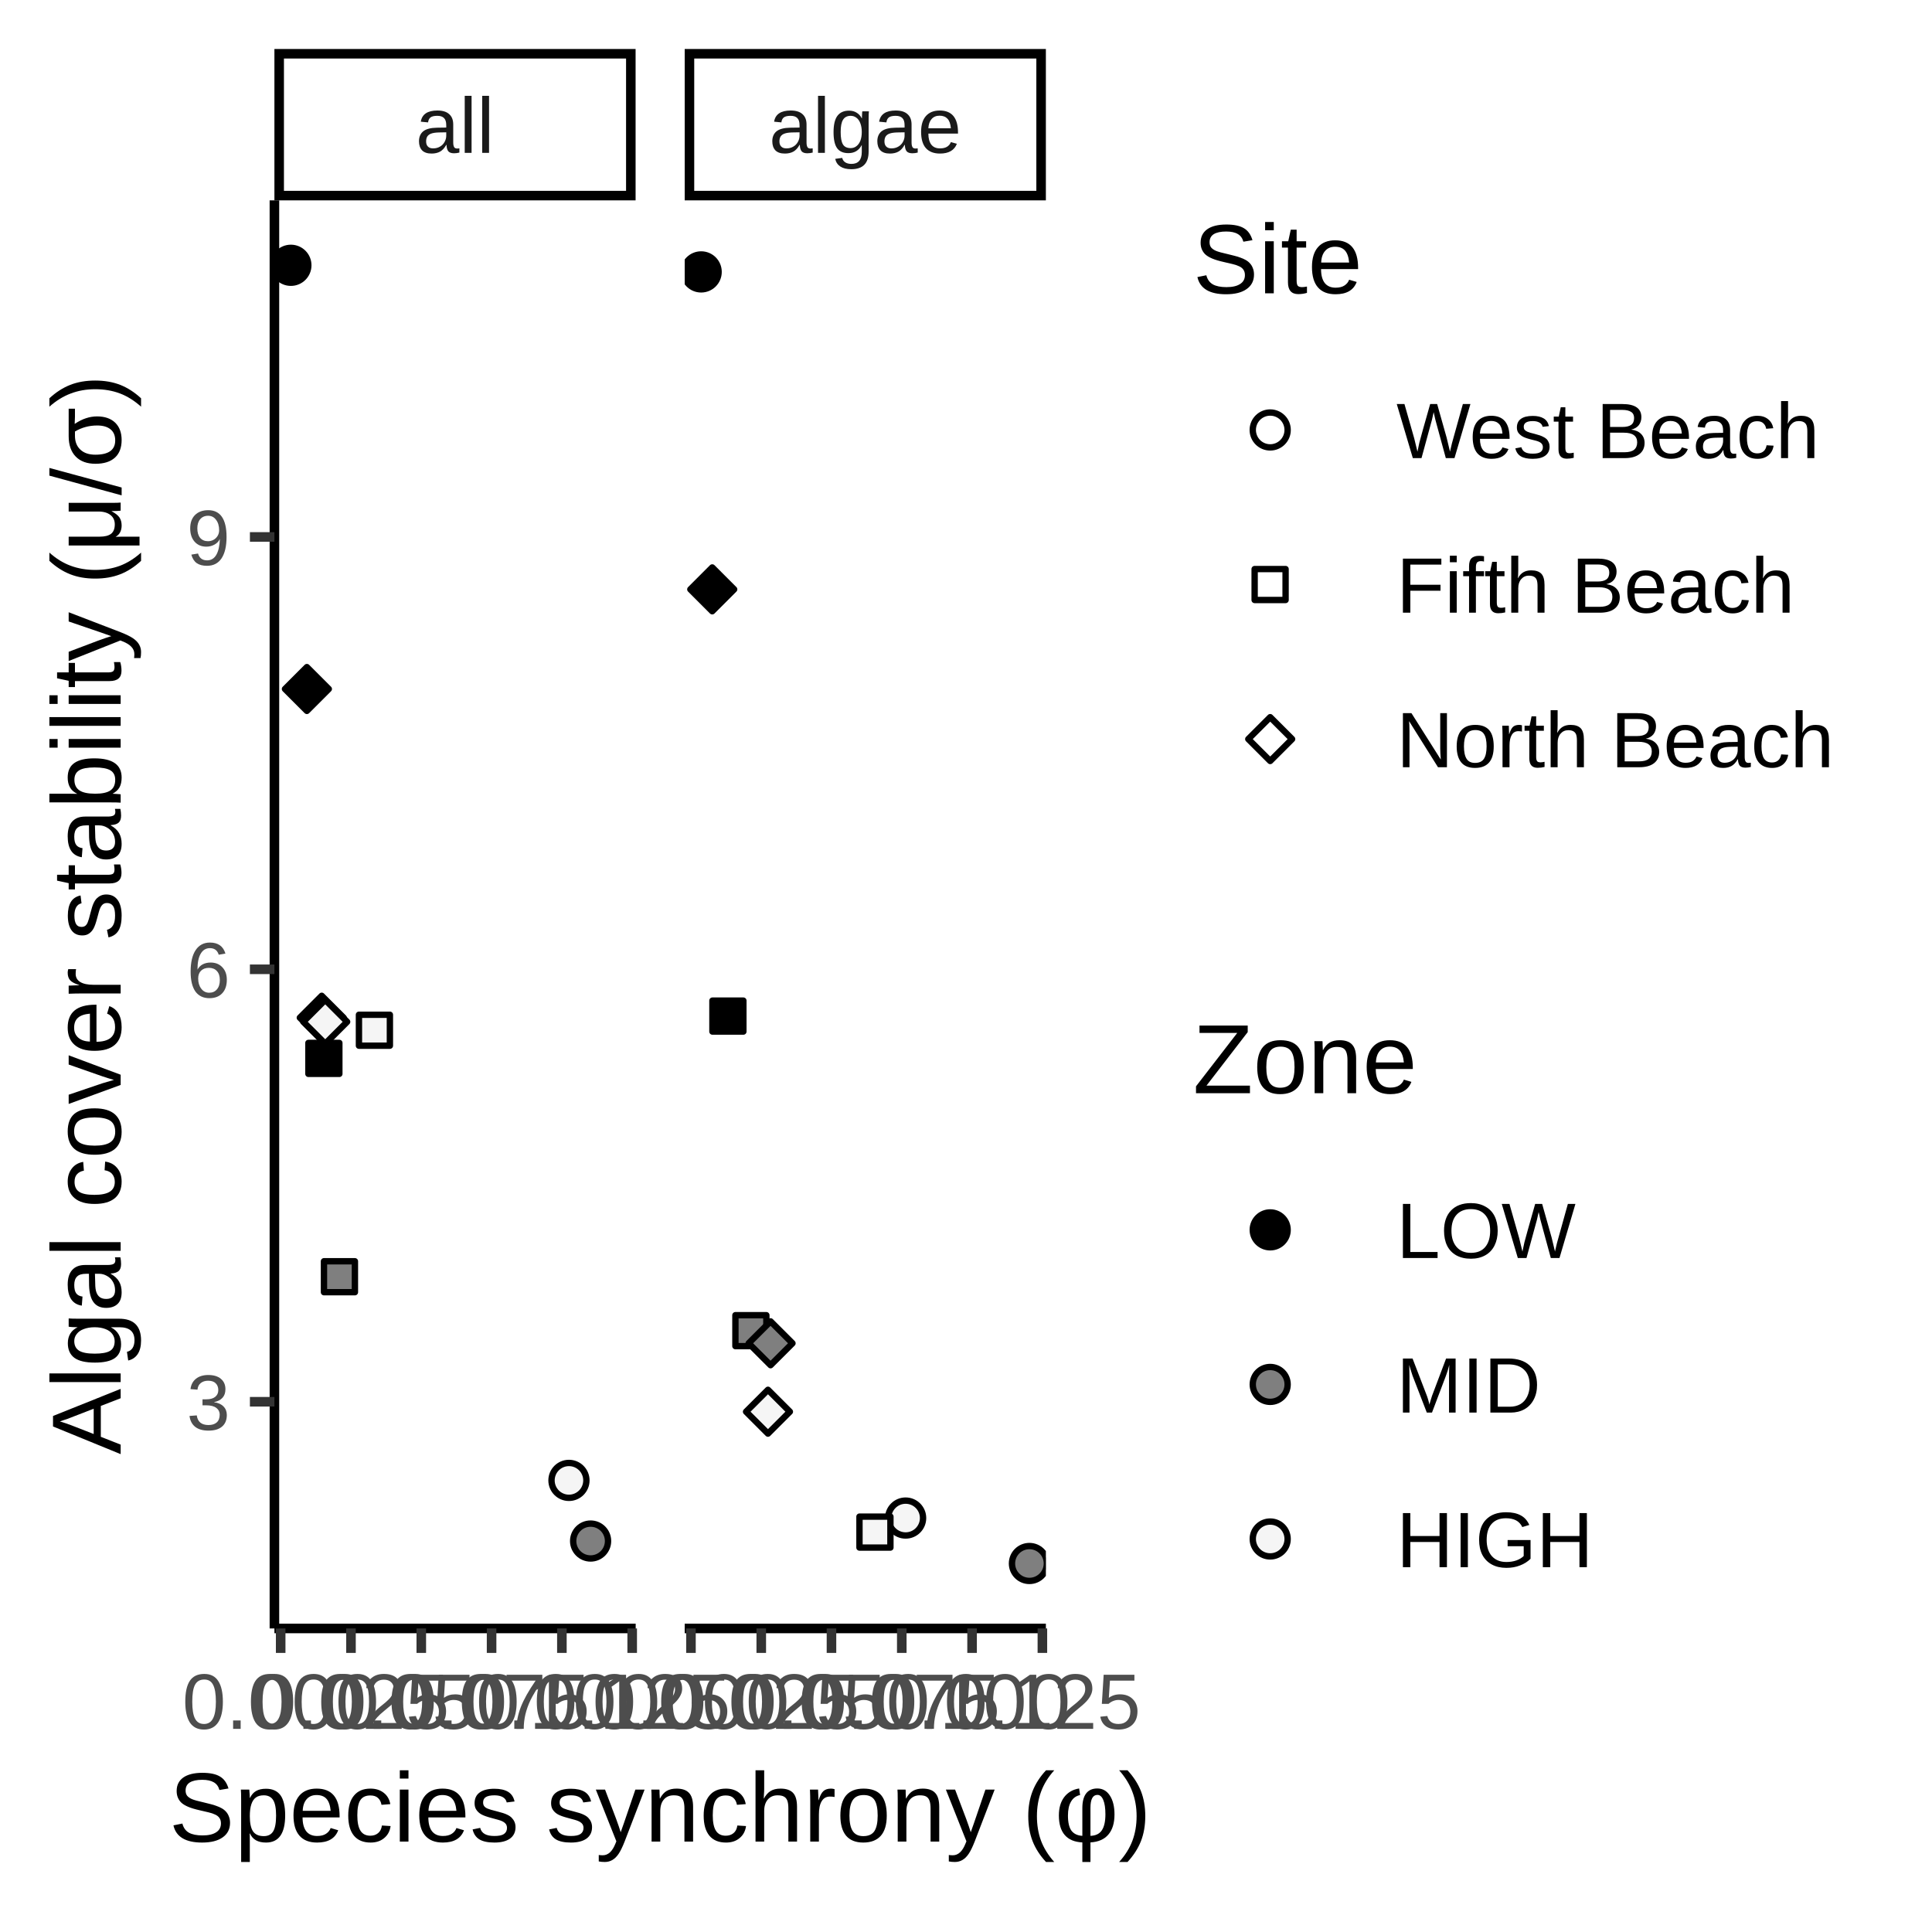
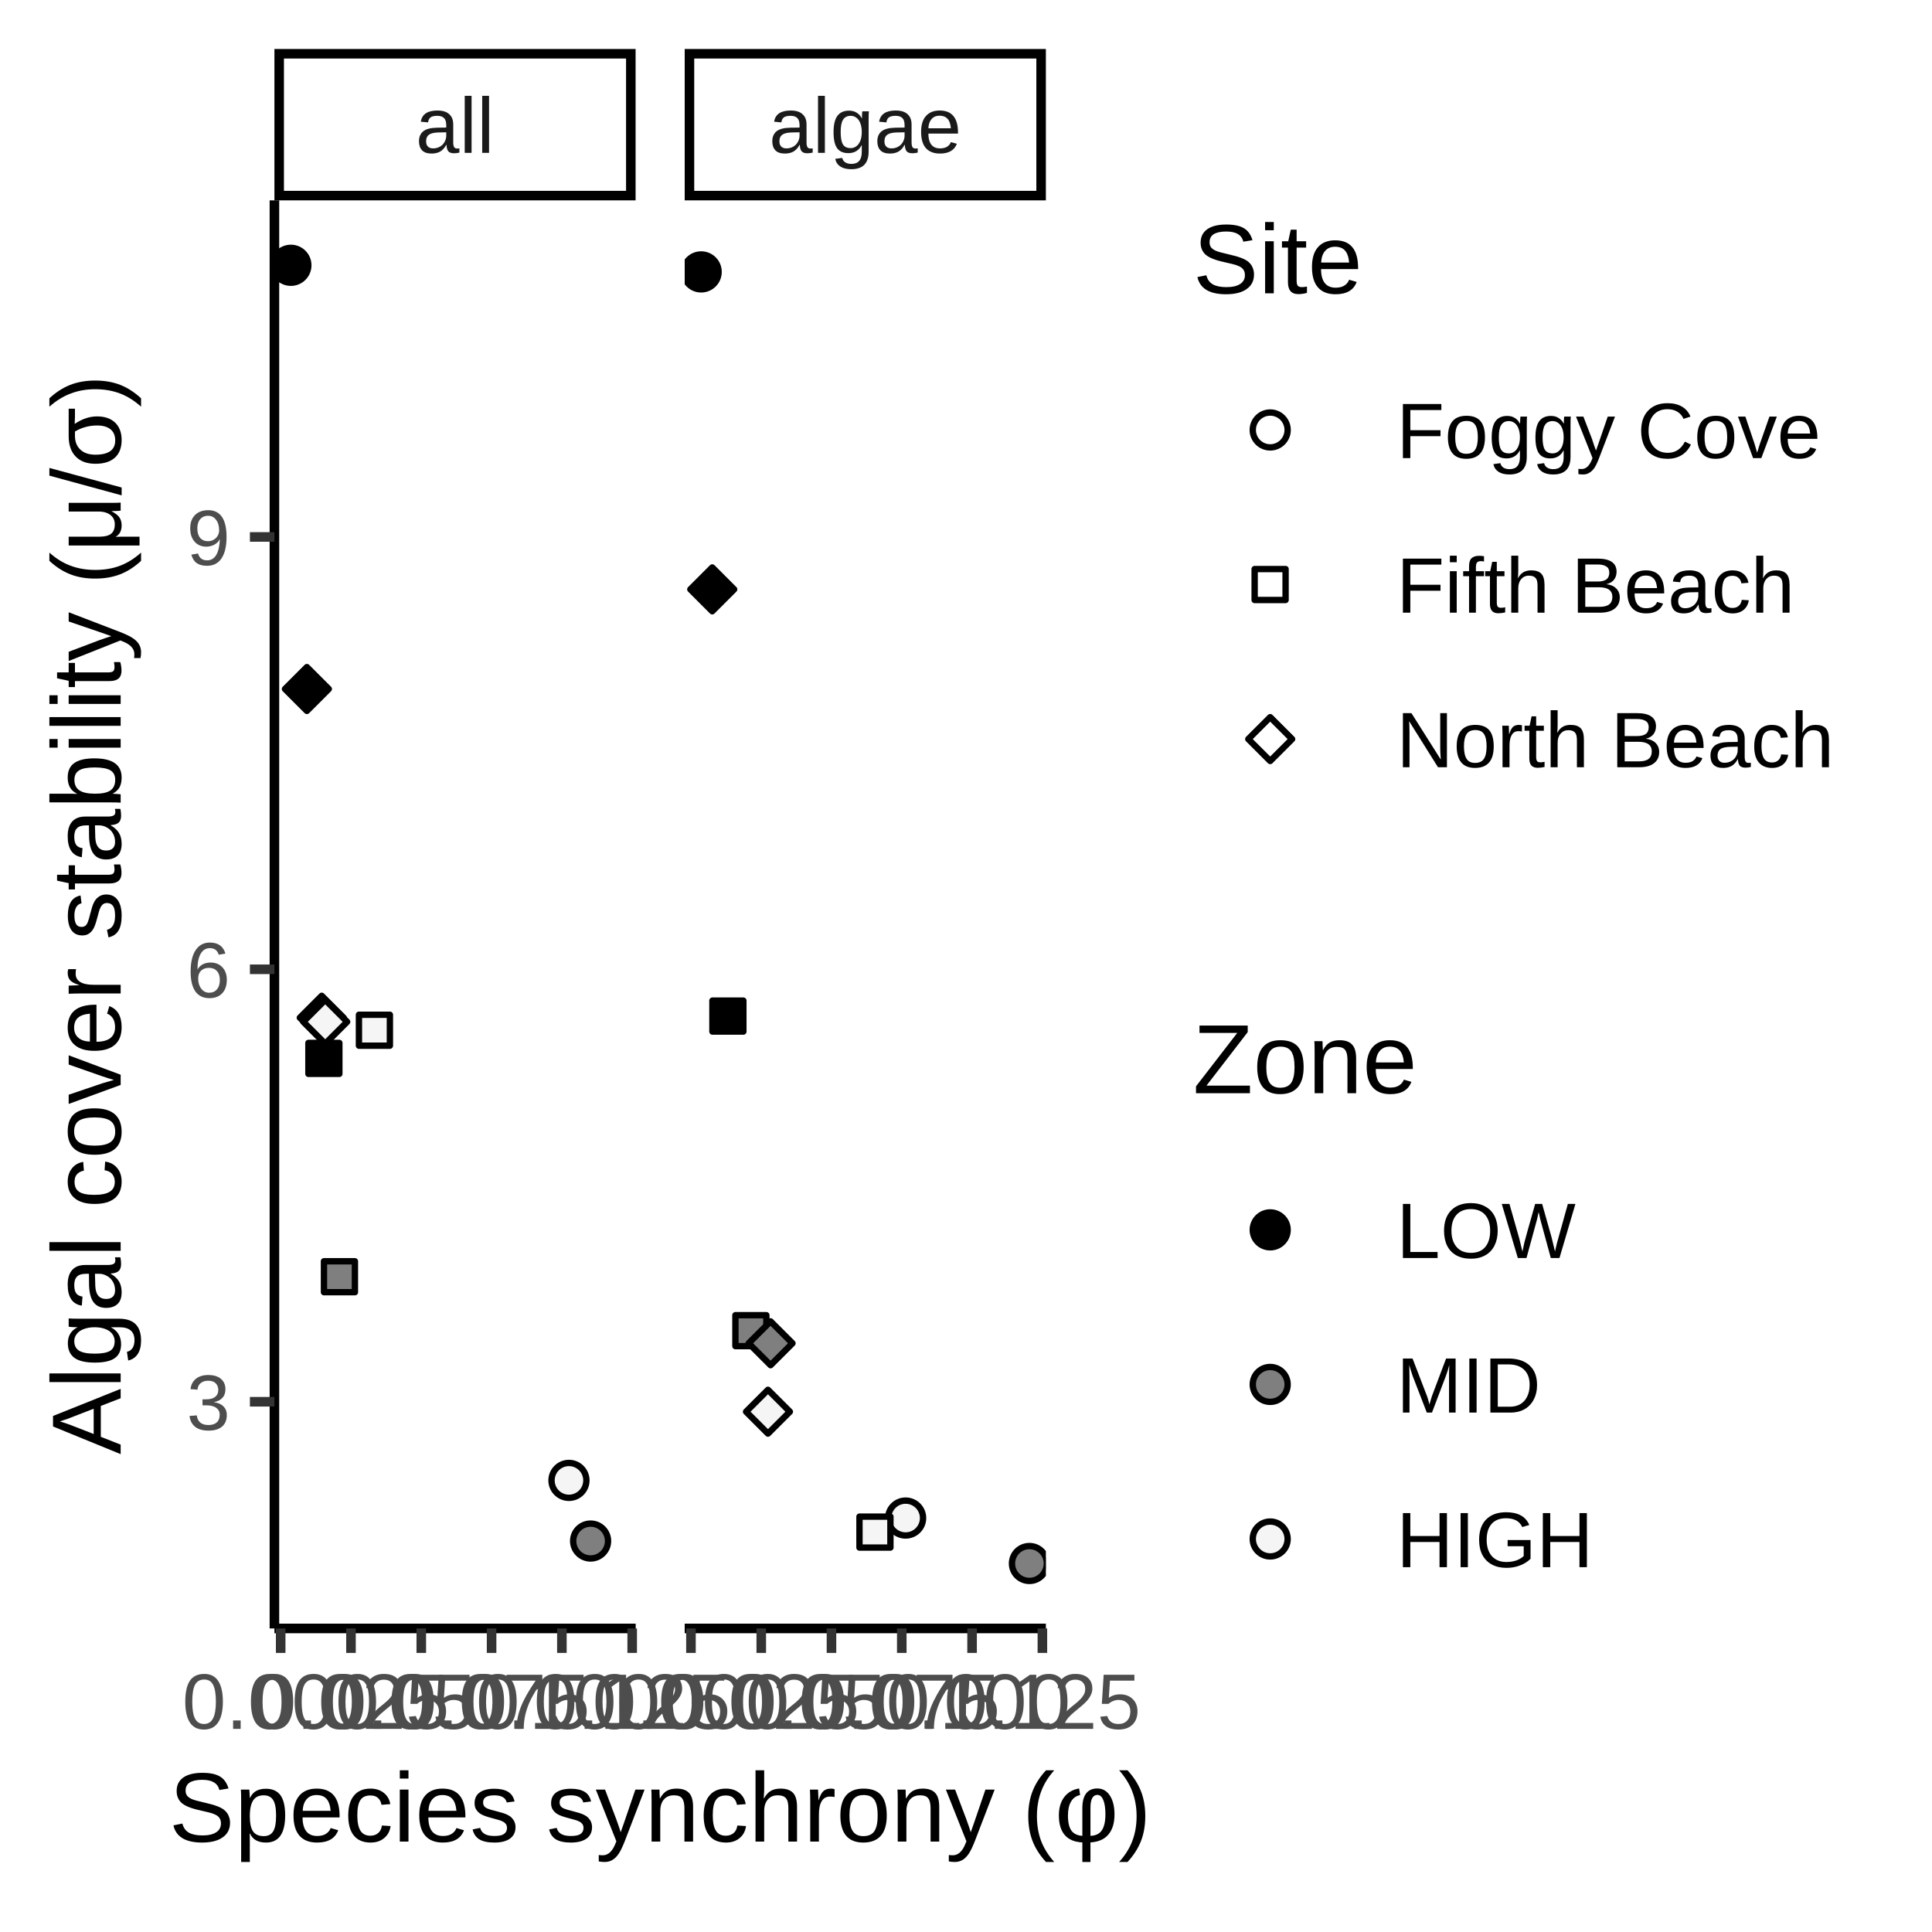
<svg xmlns="http://www.w3.org/2000/svg" viewBox="0 0 216.00 216.00">
  <defs>
    <style type="text/css">
    line, polyline, polygon, path, rect, circle {
      fill: none;
      stroke: #000000;
      stroke-linecap: round;
      stroke-linejoin: round;
      stroke-miterlimit: 10.00;
    }
  </style>
  </defs>
  <rect width="100%" height="100%" style="stroke: none; fill: #FFFFFF;" />
  <rect x="0.00" y="0.00" width="216.00" height="216.00" style="stroke-width: 1.07; stroke: #FFFFFF; fill: #FFFFFF;" />
  <defs>
    <clipPath id="cpMzAuNjh8NzEuMDd8MTgyLjA2fDIyLjQw">
      <rect x="30.68" y="22.40" width="40.38" height="159.66" />
    </clipPath>
  </defs>
  <rect x="30.68" y="22.40" width="40.38" height="159.66" style="stroke-width: 1.07; stroke: none; fill: #FFFFFF;" clip-path="url(#cpMzAuNjh8NzEuMDd8MTgyLjA2fDIyLjQw)" />
  <circle cx="32.52" cy="29.66" r="1.95" style="stroke-width: 0.71; fill: #000000;" clip-path="url(#cpMzAuNjh8NzEuMDd8MTgyLjA2fDIyLjQw)" />
  <circle cx="66.03" cy="172.29" r="1.95" style="stroke-width: 0.71; fill: #7F7F7F;" clip-path="url(#cpMzAuNjh8NzEuMDd8MTgyLjA2fDIyLjQw)" />
  <circle cx="63.61" cy="165.51" r="1.95" style="stroke-width: 0.71; fill: #F5F5F5;" clip-path="url(#cpMzAuNjh8NzEuMDd8MTgyLjA2fDIyLjQw)" />
  <rect x="34.48" y="116.60" width="3.46" height="3.46" style="stroke-width: 0.71; fill: #000000;" clip-path="url(#cpMzAuNjh8NzEuMDd8MTgyLjA2fDIyLjQw)" />
  <rect x="36.22" y="141.01" width="3.46" height="3.46" style="stroke-width: 0.71; fill: #7F7F7F;" clip-path="url(#cpMzAuNjh8NzEuMDd8MTgyLjA2fDIyLjQw)" />
  <rect x="40.13" y="113.45" width="3.46" height="3.46" style="stroke-width: 0.71; fill: #F5F5F5;" clip-path="url(#cpMzAuNjh8NzEuMDd8MTgyLjA2fDIyLjQw)" />
  <polygon points="34.31,79.48 36.76,77.03 34.31,74.58 31.86,77.03 " style="stroke-width: 0.71; fill: #000000;" clip-path="url(#cpMzAuNjh8NzEuMDd8MTgyLjA2fDIyLjQw)" />
  <polygon points="35.97,116.23 38.42,113.78 35.97,111.33 33.52,113.78 " style="stroke-width: 0.71; fill: #7F7F7F;" clip-path="url(#cpMzAuNjh8NzEuMDd8MTgyLjA2fDIyLjQw)" />
  <polygon points="36.36,116.69 38.81,114.24 36.36,111.79 33.91,114.24 " style="stroke-width: 0.71; fill: #F5F5F5;" clip-path="url(#cpMzAuNjh8NzEuMDd8MTgyLjA2fDIyLjQw)" />
  <defs>
    <clipPath id="cpMC4wMHwyMTYuMDB8MjE2LjAwfDAuMDA=">
      <rect x="0.00" y="0.00" width="216.00" height="216.00" />
    </clipPath>
  </defs>
  <defs>
    <clipPath id="cpNzYuNTV8MTE2LjkzfDE4Mi4wNnwyMi40MA==">
      <rect x="76.55" y="22.40" width="40.38" height="159.66" />
    </clipPath>
  </defs>
  <rect x="76.55" y="22.40" width="40.38" height="159.66" style="stroke-width: 1.07; stroke: none; fill: #FFFFFF;" clip-path="url(#cpNzYuNTV8MTE2LjkzfDE4Mi4wNnwyMi40MA==)" />
  <circle cx="78.39" cy="30.40" r="1.95" style="stroke-width: 0.71; fill: #000000;" clip-path="url(#cpNzYuNTV8MTE2LjkzfDE4Mi4wNnwyMi40MA==)" />
  <circle cx="115.09" cy="174.80" r="1.95" style="stroke-width: 0.71; fill: #7F7F7F;" clip-path="url(#cpNzYuNTV8MTE2LjkzfDE4Mi4wNnwyMi40MA==)" />
  <circle cx="101.25" cy="169.72" r="1.95" style="stroke-width: 0.71; fill: #F5F5F5;" clip-path="url(#cpNzYuNTV8MTE2LjkzfDE4Mi4wNnwyMi40MA==)" />
  <rect x="79.65" y="111.87" width="3.46" height="3.46" style="stroke-width: 0.71; fill: #000000;" clip-path="url(#cpNzYuNTV8MTE2LjkzfDE4Mi4wNnwyMi40MA==)" />
  <rect x="82.22" y="147.04" width="3.46" height="3.46" style="stroke-width: 0.71; fill: #7F7F7F;" clip-path="url(#cpNzYuNTV8MTE2LjkzfDE4Mi4wNnwyMi40MA==)" />
  <rect x="96.09" y="169.56" width="3.46" height="3.46" style="stroke-width: 0.71; fill: #F5F5F5;" clip-path="url(#cpNzYuNTV8MTE2LjkzfDE4Mi4wNnwyMi40MA==)" />
  <polygon points="79.63,68.34 82.08,65.89 79.63,63.44 77.18,65.89 " style="stroke-width: 0.71; fill: #000000;" clip-path="url(#cpNzYuNTV8MTE2LjkzfDE4Mi4wNnwyMi40MA==)" />
  <polygon points="86.15,152.63 88.60,150.18 86.15,147.73 83.70,150.18 " style="stroke-width: 0.71; fill: #7F7F7F;" clip-path="url(#cpNzYuNTV8MTE2LjkzfDE4Mi4wNnwyMi40MA==)" />
  <polygon points="85.86,160.28 88.31,157.83 85.86,155.38 83.41,157.83 " style="stroke-width: 0.71; fill: #F5F5F5;" clip-path="url(#cpNzYuNTV8MTE2LjkzfDE4Mi4wNnwyMi40MA==)" />
  <defs>
    <clipPath id="cpMC4wMHwyMTYuMDB8MjE2LjAwfDAuMDA=">
      <rect x="0.00" y="0.00" width="216.00" height="216.00" />
    </clipPath>
  </defs>
  <defs>
    <clipPath id="cpMzAuNjh8NzEuMDd8MjIuNDB8NS40OA==">
      <rect x="30.68" y="5.48" width="40.38" height="16.92" />
    </clipPath>
  </defs>
  <rect x="30.68" y="5.48" width="40.38" height="16.92" style="stroke-width: 2.13; fill: #FFFFFF;" clip-path="url(#cpMzAuNjh8NzEuMDd8MjIuNDB8NS40OA==)" />
  <g clip-path="url(#cpMzAuNjh8NzEuMDd8MjIuNDB8NS40OA==)">
    <text x="46.47" y="17.09" style="font-size: 8.80px; fill: #1A1A1A; font-family: Arial;" textLength="8.80px" lengthAdjust="spacingAndGlyphs">all</text>
  </g>
  <defs>
    <clipPath id="cpMC4wMHwyMTYuMDB8MjE2LjAwfDAuMDA=">
      <rect x="0.00" y="0.00" width="216.00" height="216.00" />
    </clipPath>
  </defs>
  <defs>
    <clipPath id="cpNzYuNTV8MTE2LjkzfDIyLjQwfDUuNDg=">
      <rect x="76.55" y="5.48" width="40.38" height="16.92" />
    </clipPath>
  </defs>
  <rect x="76.55" y="5.48" width="40.38" height="16.92" style="stroke-width: 2.13; fill: #FFFFFF;" clip-path="url(#cpNzYuNTV8MTE2LjkzfDIyLjQwfDUuNDg=)" />
  <g clip-path="url(#cpNzYuNTV8MTE2LjkzfDIyLjQwfDUuNDg=)">
    <text x="85.97" y="17.09" style="font-size: 8.80px; fill: #1A1A1A; font-family: Arial;" textLength="21.53px" lengthAdjust="spacingAndGlyphs">algae</text>
  </g>
  <defs>
    <clipPath id="cpMC4wMHwyMTYuMDB8MjE2LjAwfDAuMDA=">
      <rect x="0.00" y="0.00" width="216.00" height="216.00" />
    </clipPath>
  </defs>
  <polyline points="30.68,182.06 71.07,182.06 " style="stroke-width: 1.07; stroke-linecap: butt;" clip-path="url(#cpMC4wMHwyMTYuMDB8MjE2LjAwfDAuMDA=)" />
  <polyline points="31.38,184.80 31.38,182.06 " style="stroke-width: 1.07; stroke: #333333; stroke-linecap: butt;" clip-path="url(#cpMC4wMHwyMTYuMDB8MjE2LjAwfDAuMDA=)" />
  <polyline points="39.24,184.80 39.24,182.06 " style="stroke-width: 1.07; stroke: #333333; stroke-linecap: butt;" clip-path="url(#cpMC4wMHwyMTYuMDB8MjE2LjAwfDAuMDA=)" />
  <polyline points="47.10,184.80 47.10,182.06 " style="stroke-width: 1.07; stroke: #333333; stroke-linecap: butt;" clip-path="url(#cpMC4wMHwyMTYuMDB8MjE2LjAwfDAuMDA=)" />
  <polyline points="54.96,184.80 54.96,182.06 " style="stroke-width: 1.07; stroke: #333333; stroke-linecap: butt;" clip-path="url(#cpMC4wMHwyMTYuMDB8MjE2LjAwfDAuMDA=)" />
  <polyline points="62.82,184.80 62.82,182.06 " style="stroke-width: 1.07; stroke: #333333; stroke-linecap: butt;" clip-path="url(#cpMC4wMHwyMTYuMDB8MjE2LjAwfDAuMDA=)" />
  <polyline points="70.68,184.80 70.68,182.06 " style="stroke-width: 1.07; stroke: #333333; stroke-linecap: butt;" clip-path="url(#cpMC4wMHwyMTYuMDB8MjE2LjAwfDAuMDA=)" />
  <g clip-path="url(#cpMC4wMHwyMTYuMDB8MjE2LjAwfDAuMDA=)">
    <text x="20.37" y="193.29" style="font-size: 8.80px; fill: #4D4D4D; font-family: Arial;" textLength="22.02px" lengthAdjust="spacingAndGlyphs">0.000</text>
  </g>
  <g clip-path="url(#cpMC4wMHwyMTYuMDB8MjE2LjAwfDAuMDA=)">
    <text x="28.23" y="193.29" style="font-size: 8.80px; fill: #4D4D4D; font-family: Arial;" textLength="22.02px" lengthAdjust="spacingAndGlyphs">0.025</text>
  </g>
  <g clip-path="url(#cpMC4wMHwyMTYuMDB8MjE2LjAwfDAuMDA=)">
    <text x="36.09" y="193.29" style="font-size: 8.80px; fill: #4D4D4D; font-family: Arial;" textLength="22.02px" lengthAdjust="spacingAndGlyphs">0.050</text>
  </g>
  <g clip-path="url(#cpMC4wMHwyMTYuMDB8MjE2LjAwfDAuMDA=)">
    <text x="43.95" y="193.29" style="font-size: 8.80px; fill: #4D4D4D; font-family: Arial;" textLength="22.02px" lengthAdjust="spacingAndGlyphs">0.075</text>
  </g>
  <g clip-path="url(#cpMC4wMHwyMTYuMDB8MjE2LjAwfDAuMDA=)">
    <text x="51.81" y="193.29" style="font-size: 8.80px; fill: #4D4D4D; font-family: Arial;" textLength="22.02px" lengthAdjust="spacingAndGlyphs">0.100</text>
  </g>
  <g clip-path="url(#cpMC4wMHwyMTYuMDB8MjE2LjAwfDAuMDA=)">
    <text x="59.67" y="193.29" style="font-size: 8.80px; fill: #4D4D4D; font-family: Arial;" textLength="22.02px" lengthAdjust="spacingAndGlyphs">0.125</text>
  </g>
  <polyline points="76.55,182.06 116.93,182.06 " style="stroke-width: 1.07; stroke-linecap: butt;" clip-path="url(#cpMC4wMHwyMTYuMDB8MjE2LjAwfDAuMDA=)" />
  <polyline points="77.25,184.80 77.25,182.06 " style="stroke-width: 1.07; stroke: #333333; stroke-linecap: butt;" clip-path="url(#cpMC4wMHwyMTYuMDB8MjE2LjAwfDAuMDA=)" />
  <polyline points="85.11,184.80 85.11,182.06 " style="stroke-width: 1.07; stroke: #333333; stroke-linecap: butt;" clip-path="url(#cpMC4wMHwyMTYuMDB8MjE2LjAwfDAuMDA=)" />
  <polyline points="92.96,184.80 92.96,182.06 " style="stroke-width: 1.07; stroke: #333333; stroke-linecap: butt;" clip-path="url(#cpMC4wMHwyMTYuMDB8MjE2LjAwfDAuMDA=)" />
  <polyline points="100.82,184.80 100.82,182.06 " style="stroke-width: 1.07; stroke: #333333; stroke-linecap: butt;" clip-path="url(#cpMC4wMHwyMTYuMDB8MjE2LjAwfDAuMDA=)" />
  <polyline points="108.68,184.80 108.68,182.06 " style="stroke-width: 1.07; stroke: #333333; stroke-linecap: butt;" clip-path="url(#cpMC4wMHwyMTYuMDB8MjE2LjAwfDAuMDA=)" />
  <polyline points="116.54,184.80 116.54,182.06 " style="stroke-width: 1.07; stroke: #333333; stroke-linecap: butt;" clip-path="url(#cpMC4wMHwyMTYuMDB8MjE2LjAwfDAuMDA=)" />
  <g clip-path="url(#cpMC4wMHwyMTYuMDB8MjE2LjAwfDAuMDA=)">
    <text x="66.24" y="193.29" style="font-size: 8.80px; fill: #4D4D4D; font-family: Arial;" textLength="22.02px" lengthAdjust="spacingAndGlyphs">0.000</text>
  </g>
  <g clip-path="url(#cpMC4wMHwyMTYuMDB8MjE2LjAwfDAuMDA=)">
    <text x="74.09" y="193.29" style="font-size: 8.80px; fill: #4D4D4D; font-family: Arial;" textLength="22.02px" lengthAdjust="spacingAndGlyphs">0.025</text>
  </g>
  <g clip-path="url(#cpMC4wMHwyMTYuMDB8MjE2LjAwfDAuMDA=)">
    <text x="81.95" y="193.29" style="font-size: 8.80px; fill: #4D4D4D; font-family: Arial;" textLength="22.02px" lengthAdjust="spacingAndGlyphs">0.050</text>
  </g>
  <g clip-path="url(#cpMC4wMHwyMTYuMDB8MjE2LjAwfDAuMDA=)">
    <text x="89.81" y="193.29" style="font-size: 8.80px; fill: #4D4D4D; font-family: Arial;" textLength="22.02px" lengthAdjust="spacingAndGlyphs">0.075</text>
  </g>
  <g clip-path="url(#cpMC4wMHwyMTYuMDB8MjE2LjAwfDAuMDA=)">
    <text x="97.67" y="193.29" style="font-size: 8.80px; fill: #4D4D4D; font-family: Arial;" textLength="22.02px" lengthAdjust="spacingAndGlyphs">0.100</text>
  </g>
  <g clip-path="url(#cpMC4wMHwyMTYuMDB8MjE2LjAwfDAuMDA=)">
    <text x="105.53" y="193.29" style="font-size: 8.80px; fill: #4D4D4D; font-family: Arial;" textLength="22.02px" lengthAdjust="spacingAndGlyphs">0.125</text>
  </g>
  <polyline points="30.68,182.06 30.68,22.40 " style="stroke-width: 1.07; stroke-linecap: butt;" clip-path="url(#cpMC4wMHwyMTYuMDB8MjE2LjAwfDAuMDA=)" />
  <g clip-path="url(#cpMC4wMHwyMTYuMDB8MjE2LjAwfDAuMDA=)">
    <text x="20.86" y="159.87" style="font-size: 8.80px; fill: #4D4D4D; font-family: Arial;" textLength="4.89px" lengthAdjust="spacingAndGlyphs">3</text>
  </g>
  <g clip-path="url(#cpMC4wMHwyMTYuMDB8MjE2LjAwfDAuMDA=)">
    <text x="20.86" y="111.52" style="font-size: 8.80px; fill: #4D4D4D; font-family: Arial;" textLength="4.89px" lengthAdjust="spacingAndGlyphs">6</text>
  </g>
  <g clip-path="url(#cpMC4wMHwyMTYuMDB8MjE2LjAwfDAuMDA=)">
    <text x="20.86" y="63.18" style="font-size: 8.80px; fill: #4D4D4D; font-family: Arial;" textLength="4.89px" lengthAdjust="spacingAndGlyphs">9</text>
  </g>
  <polyline points="27.94,156.72 30.68,156.72 " style="stroke-width: 1.07; stroke: #333333; stroke-linecap: butt;" clip-path="url(#cpMC4wMHwyMTYuMDB8MjE2LjAwfDAuMDA=)" />
  <polyline points="27.94,108.37 30.68,108.37 " style="stroke-width: 1.07; stroke: #333333; stroke-linecap: butt;" clip-path="url(#cpMC4wMHwyMTYuMDB8MjE2LjAwfDAuMDA=)" />
  <polyline points="27.94,60.03 30.68,60.03 " style="stroke-width: 1.07; stroke: #333333; stroke-linecap: butt;" clip-path="url(#cpMC4wMHwyMTYuMDB8MjE2LjAwfDAuMDA=)" />
  <g clip-path="url(#cpMC4wMHwyMTYuMDB8MjE2LjAwfDAuMDA=)">
    <text x="18.89" y="205.89" style="font-size: 11.00px; font-family: Arial;" textLength="99.04px" lengthAdjust="spacingAndGlyphs">Species synchrony (</text>
  </g>
  <g clip-path="url(#cpMC4wMHwyMTYuMDB8MjE2LjAwfDAuMDA=)">
    <text x="117.93" y="205.89" style="font-size: 11.00px; font-family: Arial;" textLength="7.13px" lengthAdjust="spacingAndGlyphs">φ</text>
  </g>
  <g clip-path="url(#cpMC4wMHwyMTYuMDB8MjE2LjAwfDAuMDA=)">
    <text x="125.06" y="205.89" style="font-size: 11.00px; font-family: Arial;" textLength="3.66px" lengthAdjust="spacingAndGlyphs">)</text>
  </g>
  <g clip-path="url(#cpMC4wMHwyMTYuMDB8MjE2LjAwfDAuMDA=)">
    <text transform="translate(13.49,162.59) rotate(-90)" style="font-size: 11.00px; font-family: Arial;" textLength="100.87px" lengthAdjust="spacingAndGlyphs">Algal cover stability (</text>
  </g>
  <g clip-path="url(#cpMC4wMHwyMTYuMDB8MjE2LjAwfDAuMDA=)">
    <text transform="translate(13.49,61.72) rotate(-90)" style="font-size: 11.00px; font-family: Arial;" textLength="6.34px" lengthAdjust="spacingAndGlyphs">μ</text>
  </g>
  <g clip-path="url(#cpMC4wMHwyMTYuMDB8MjE2LjAwfDAuMDA=)">
    <text transform="translate(13.49,55.38) rotate(-90)" style="font-size: 11.00px; font-family: Arial;" textLength="3.06px" lengthAdjust="spacingAndGlyphs">/</text>
  </g>
  <g clip-path="url(#cpMC4wMHwyMTYuMDB8MjE2LjAwfDAuMDA=)">
    <text transform="translate(13.49,52.32) rotate(-90)" style="font-size: 11.00px; font-family: Arial;" textLength="6.79px" lengthAdjust="spacingAndGlyphs">σ</text>
  </g>
  <g clip-path="url(#cpMC4wMHwyMTYuMDB8MjE2LjAwfDAuMDA=)">
    <text transform="translate(13.49,45.53) rotate(-90)" style="font-size: 11.00px; font-family: Arial;" textLength="3.66px" lengthAdjust="spacingAndGlyphs">)</text>
  </g>
  <rect x="127.89" y="18.28" width="82.63" height="78.47" style="stroke-width: 1.07; stroke: none; fill: #FFFFFF;" clip-path="url(#cpMC4wMHwyMTYuMDB8MjE2LjAwfDAuMDA=)" />
  <g clip-path="url(#cpMC4wMHwyMTYuMDB8MjE2LjAwfDAuMDA=)">
    <text x="133.37" y="32.79" style="font-size: 11.00px; font-family: Arial;" textLength="18.95px" lengthAdjust="spacingAndGlyphs">Site</text>
  </g>
  <circle cx="142.01" cy="48.07" r="1.95" style="stroke-width: 0.71;" clip-path="url(#cpMC4wMHwyMTYuMDB8MjE2LjAwfDAuMDA=)" />
  <rect x="140.27" y="63.62" width="3.46" height="3.46" style="stroke-width: 0.71;" clip-path="url(#cpMC4wMHwyMTYuMDB8MjE2LjAwfDAuMDA=)" />
  <polyline points="142.01,85.08 144.46,82.63 142.01,80.18 139.56,82.63 142.01,85.08 " style="stroke-width: 0.71;" clip-path="url(#cpMC4wMHwyMTYuMDB8MjE2LjAwfDAuMDA=)" />
  <g clip-path="url(#cpMC4wMHwyMTYuMDB8MjE2LjAwfDAuMDA=)">
-     <text x="156.13" y="51.22" style="font-size: 8.80px; font-family: Arial;" textLength="47.44px" lengthAdjust="spacingAndGlyphs">West Beach</text>
+     <text x="156.13" y="51.22" style="font-size: 8.80px; font-family: Arial;" textLength="47.45px" lengthAdjust="spacingAndGlyphs">Foggy Cove</text>
  </g>
  <g clip-path="url(#cpMC4wMHwyMTYuMDB8MjE2LjAwfDAuMDA=)">
    <text x="156.13" y="68.50" style="font-size: 8.80px; font-family: Arial;" textLength="44.51px" lengthAdjust="spacingAndGlyphs">Fifth Beach</text>
  </g>
  <g clip-path="url(#cpMC4wMHwyMTYuMDB8MjE2LjAwfDAuMDA=)">
    <text x="156.13" y="85.78" style="font-size: 8.80px; font-family: Arial;" textLength="48.92px" lengthAdjust="spacingAndGlyphs">North Beach</text>
  </g>
  <rect x="127.89" y="107.71" width="55.72" height="78.47" style="stroke-width: 1.07; stroke: none; fill: #FFFFFF;" clip-path="url(#cpMC4wMHwyMTYuMDB8MjE2LjAwfDAuMDA=)" />
  <g clip-path="url(#cpMC4wMHwyMTYuMDB8MjE2LjAwfDAuMDA=)">
    <text x="133.37" y="122.22" style="font-size: 11.00px; font-family: Arial;" textLength="25.07px" lengthAdjust="spacingAndGlyphs">Zone</text>
  </g>
  <circle cx="142.01" cy="137.50" r="1.95" style="stroke-width: 0.71; fill: #000000;" clip-path="url(#cpMC4wMHwyMTYuMDB8MjE2LjAwfDAuMDA=)" />
  <circle cx="142.01" cy="154.78" r="1.95" style="stroke-width: 0.71; fill: #7F7F7F;" clip-path="url(#cpMC4wMHwyMTYuMDB8MjE2LjAwfDAuMDA=)" />
  <circle cx="142.01" cy="172.06" r="1.95" style="stroke-width: 0.71; fill: #F5F5F5;" clip-path="url(#cpMC4wMHwyMTYuMDB8MjE2LjAwfDAuMDA=)" />
  <g clip-path="url(#cpMC4wMHwyMTYuMDB8MjE2LjAwfDAuMDA=)">
    <text x="156.13" y="140.65" style="font-size: 8.80px; font-family: Arial;" textLength="20.04px" lengthAdjust="spacingAndGlyphs">LOW</text>
  </g>
  <g clip-path="url(#cpMC4wMHwyMTYuMDB8MjE2LjAwfDAuMDA=)">
    <text x="156.13" y="157.93" style="font-size: 8.80px; font-family: Arial;" textLength="16.13px" lengthAdjust="spacingAndGlyphs">MID</text>
  </g>
  <g clip-path="url(#cpMC4wMHwyMTYuMDB8MjE2LjAwfDAuMDA=)">
    <text x="156.13" y="175.21" style="font-size: 8.80px; font-family: Arial;" textLength="22.00px" lengthAdjust="spacingAndGlyphs">HIGH</text>
  </g>
</svg>
